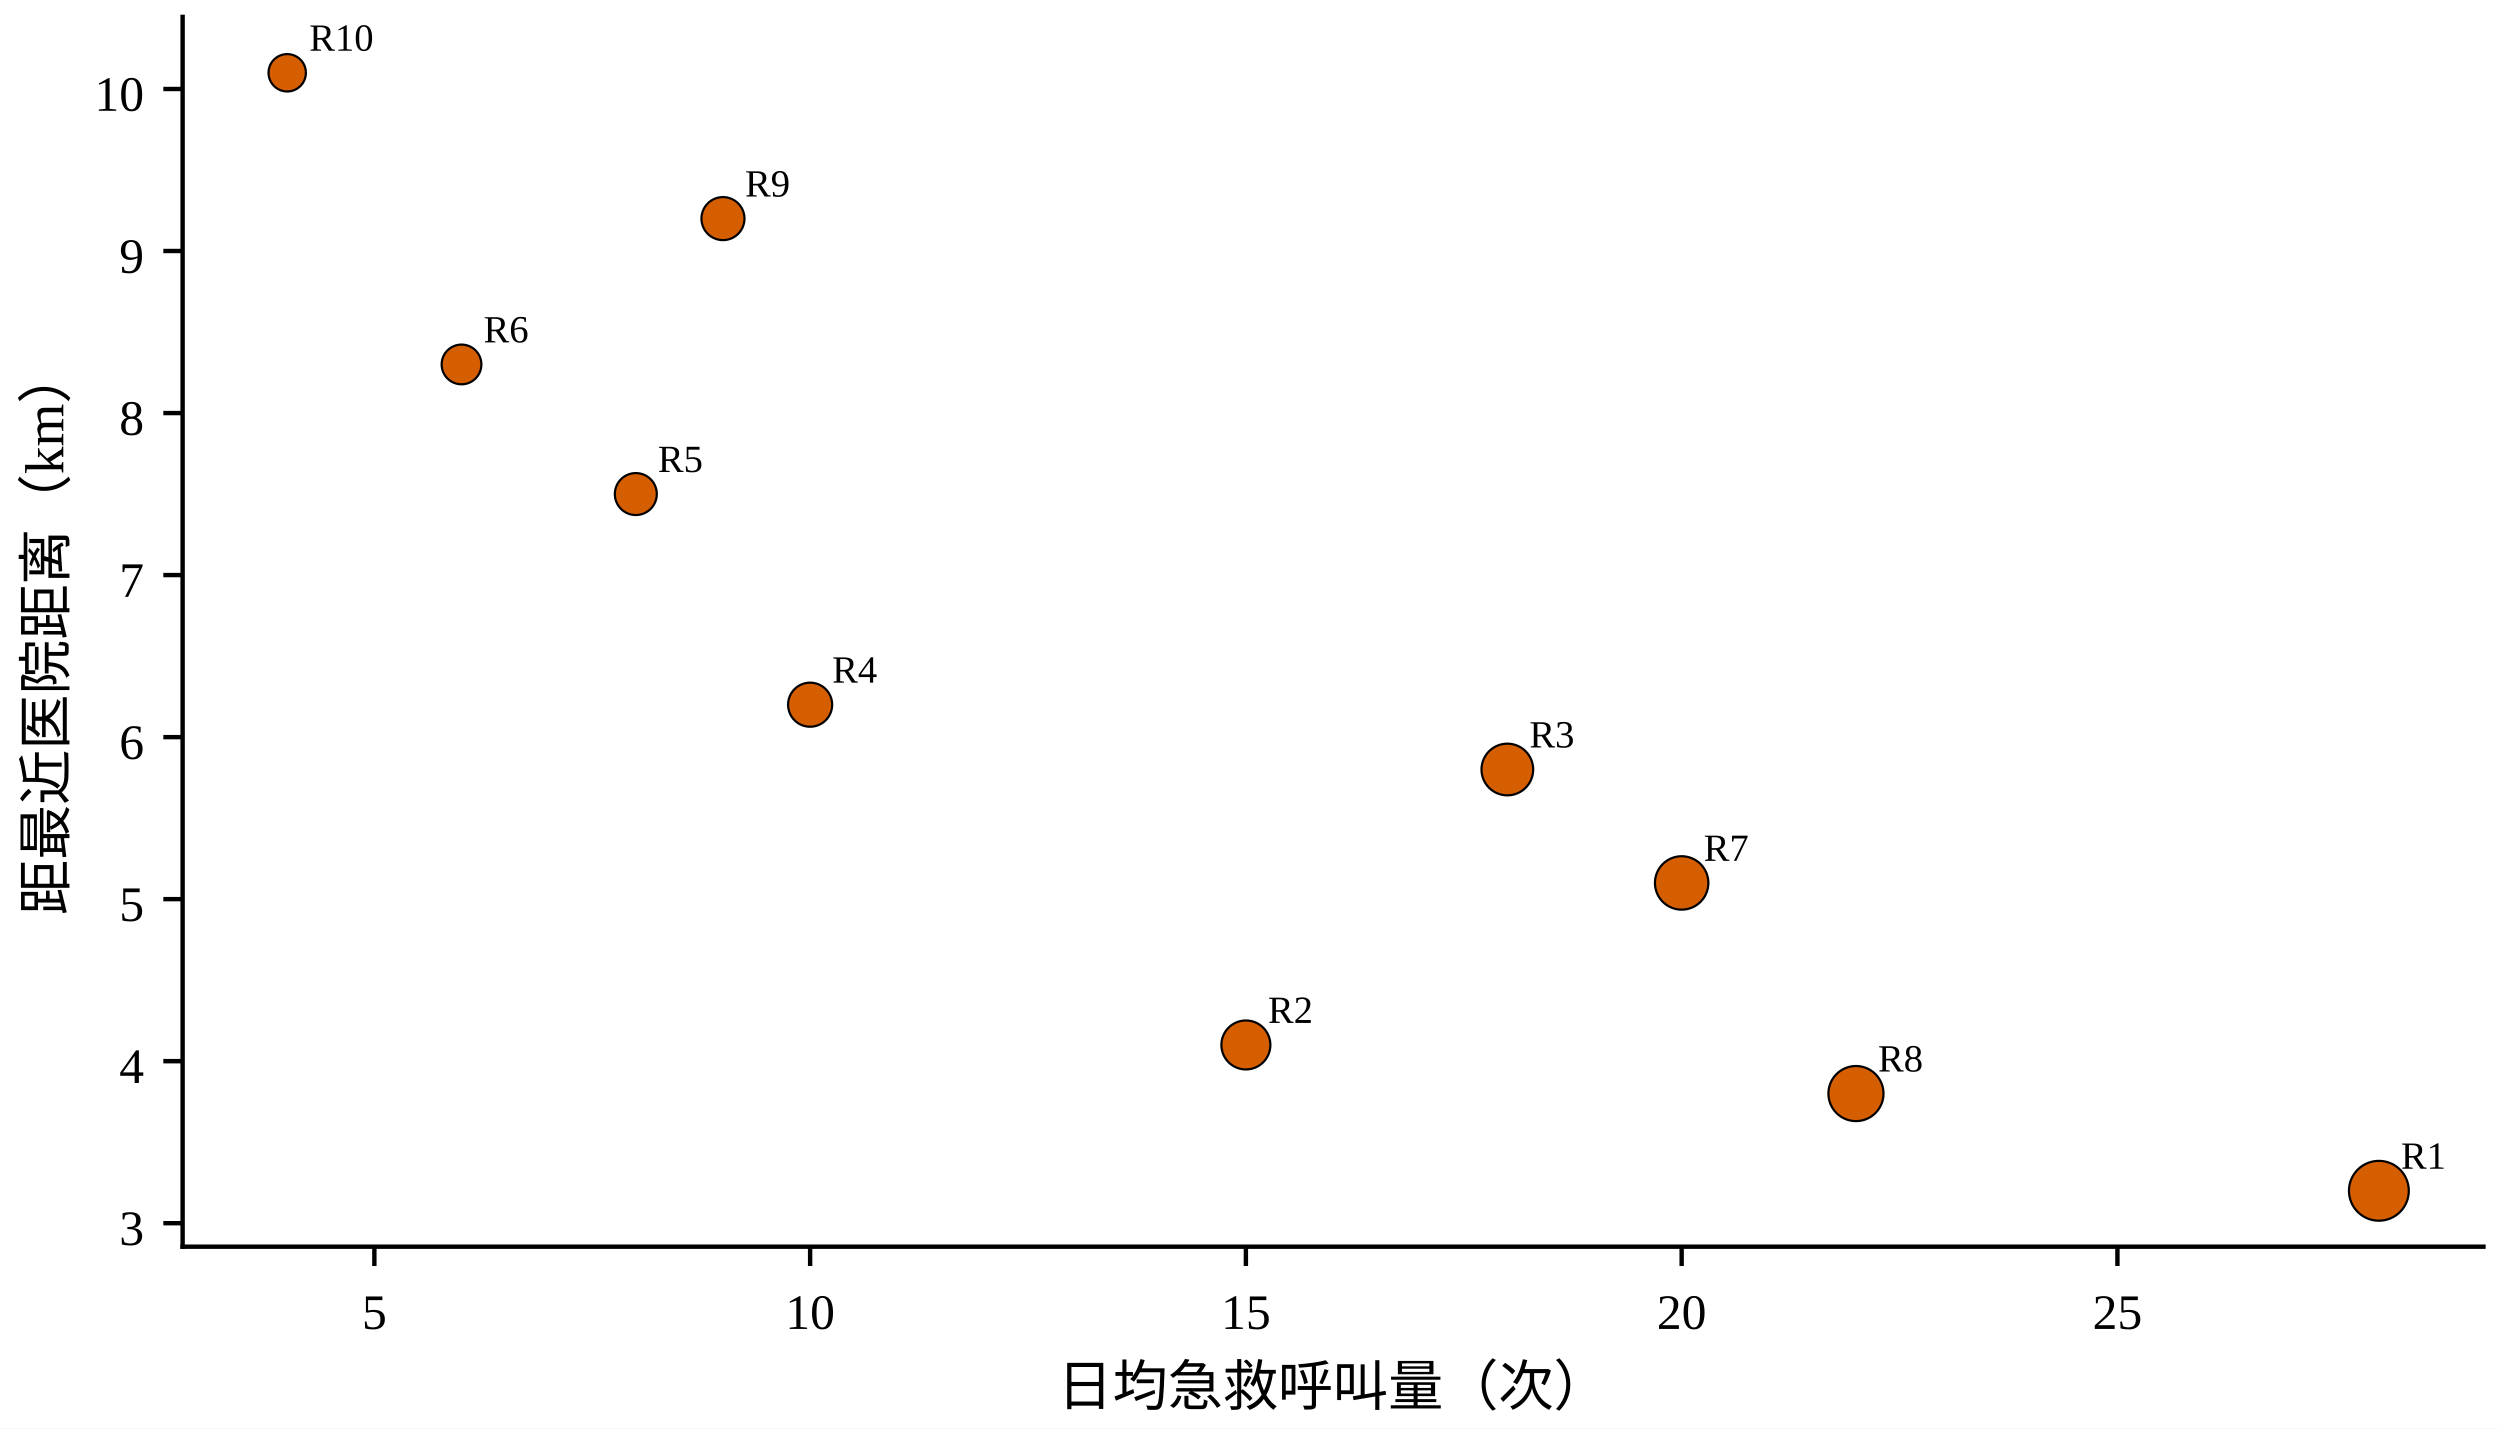
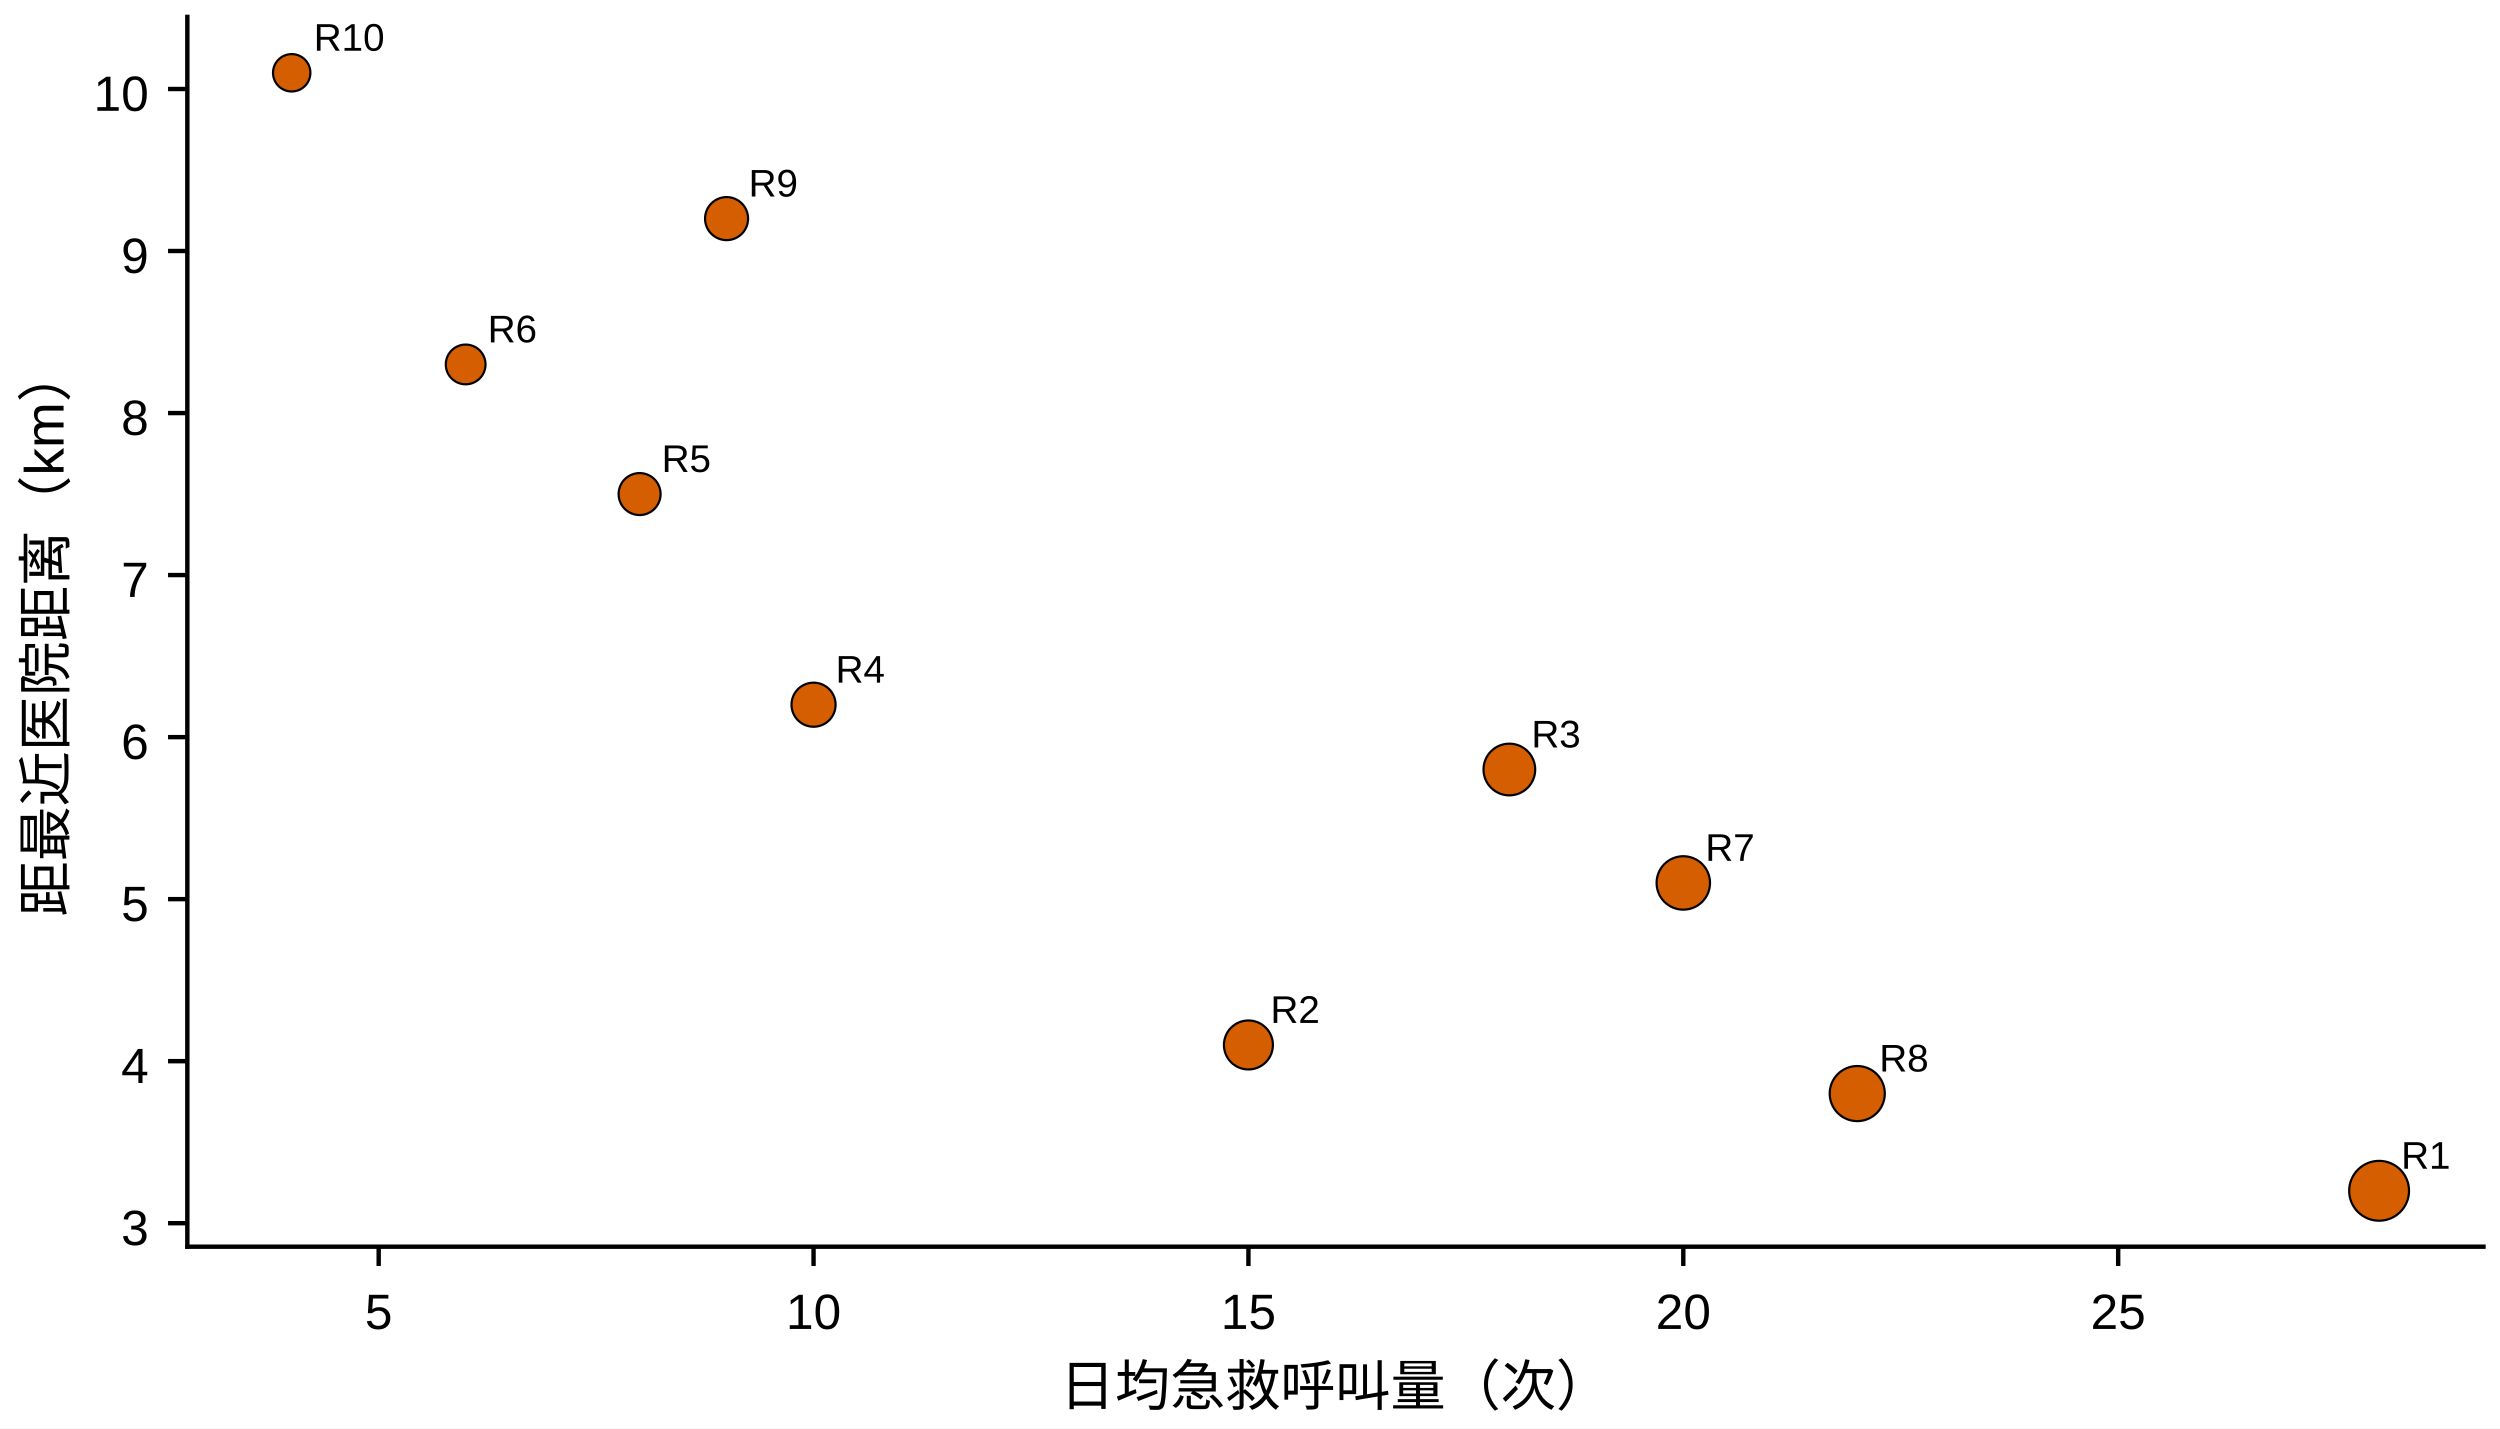
<svg xmlns="http://www.w3.org/2000/svg" xmlns:xlink="http://www.w3.org/1999/xlink" width="453.6pt" height="259.2pt" viewBox="0 0 453.6 259.2" version="1.1">
  <defs>
    <style type="text/css">*{stroke-linejoin: round; stroke-linecap: butt}</style>
  </defs>
  <g id="figure_1">
    <g id="patch_1">
-       <path d="M 0 259.2  L 453.6 259.2  L 453.6 0  L 0 0  z " style="fill: #ffffff" />
+       <path d="M 0 259.2 L 453.6 259.2 L 453.6 0 L 0 0 z " style="fill: #ffffff" />
    </g>
    <g id="axes_1">
      <g id="patch_2">
-         <path d="M 33.135 226.2  L 450.6 226.2  L 450.6 3.064  L 33.135 3.064  z " style="fill: #ffffff" />
+         <path d="M 33.99 226.2 L 450.6 226.2 L 450.6 3.064 L 33.99 3.064 z " style="fill: #ffffff" />
      </g>
      <g id="PathCollection_1">
-         <path d="M 431.624 221.489  C 433.065 221.489 434.446 220.916 435.465 219.898  C 436.483 218.879 437.055 217.498 437.055 216.057  C 437.055 214.617 436.483 213.235 435.465 212.217  C 434.446 211.198 433.065 210.626 431.624 210.626  C 430.184 210.626 428.802 211.198 427.784 212.217  C 426.765 213.235 426.193 214.617 426.193 216.057  C 426.193 217.498 426.765 218.879 427.784 219.898  C 428.802 220.916 430.184 221.489 431.624 221.489  z " clip-path="url(#pcbd353402e)" style="fill: #d55e00; stroke: #000000; stroke-width: 0.4" />
-         <path d="M 226.054 194.043  C 227.233 194.043 228.364 193.574 229.197 192.741  C 230.03 191.908 230.499 190.777 230.499 189.598  C 230.499 188.42 230.03 187.289 229.197 186.456  C 228.364 185.623 227.233 185.154 226.054 185.154  C 224.876 185.154 223.745 185.623 222.912 186.456  C 222.079 187.289 221.61 188.42 221.61 189.598  C 221.61 190.777 222.079 191.908 222.912 192.741  C 223.745 193.574 224.876 194.043 226.054 194.043  z " clip-path="url(#pcbd353402e)" style="fill: #d55e00; stroke: #000000; stroke-width: 0.4" />
-         <path d="M 273.494 144.311  C 274.738 144.311 275.931 143.817 276.81 142.937  C 277.69 142.058 278.184 140.865 278.184 139.621  C 278.184 138.377 277.69 137.184 276.81 136.304  C 275.931 135.425 274.738 134.93 273.494 134.93  C 272.25 134.93 271.057 135.425 270.177 136.304  C 269.297 137.184 268.803 138.377 268.803 139.621  C 268.803 140.865 269.297 142.058 270.177 142.937  C 271.057 143.817 272.25 144.311 273.494 144.311  z " clip-path="url(#pcbd353402e)" style="fill: #d55e00; stroke: #000000; stroke-width: 0.4" />
-         <path d="M 146.989 131.861  C 148.05 131.861 149.068 131.44 149.818 130.69  C 150.568 129.94 150.989 128.922 150.989 127.861  C 150.989 126.801 150.568 125.783 149.818 125.033  C 149.068 124.283 148.05 123.861 146.989 123.861  C 145.928 123.861 144.911 124.283 144.161 125.033  C 143.411 125.783 142.989 126.801 142.989 127.861  C 142.989 128.922 143.411 129.94 144.161 130.69  C 144.911 131.44 145.928 131.861 146.989 131.861  z " clip-path="url(#pcbd353402e)" style="fill: #d55e00; stroke: #000000; stroke-width: 0.4" />
-         <path d="M 115.363 93.451  C 116.373 93.451 117.342 93.05 118.056 92.336  C 118.77 91.622 119.171 90.653 119.171 89.643  C 119.171 88.633 118.77 87.665 118.056 86.951  C 117.342 86.237 116.373 85.835 115.363 85.835  C 114.353 85.835 113.385 86.237 112.671 86.951  C 111.956 87.665 111.555 88.633 111.555 89.643  C 111.555 90.653 111.956 91.622 112.671 92.336  C 113.385 93.05 114.353 93.451 115.363 93.451  z " clip-path="url(#pcbd353402e)" style="fill: #d55e00; stroke: #000000; stroke-width: 0.4" />
-         <path d="M 83.737 69.73  C 84.693 69.73 85.61 69.35 86.287 68.674  C 86.963 67.998 87.343 67.08 87.343 66.124  C 87.343 65.168 86.963 64.251 86.287 63.575  C 85.61 62.899 84.693 62.519 83.737 62.519  C 82.781 62.519 81.864 62.899 81.187 63.575  C 80.511 64.251 80.131 65.168 80.131 66.124  C 80.131 67.08 80.511 67.998 81.187 68.674  C 81.864 69.35 82.781 69.73 83.737 69.73  z " clip-path="url(#pcbd353402e)" style="fill: #d55e00; stroke: #000000; stroke-width: 0.4" />
-         <path d="M 305.12 165.048  C 306.405 165.048 307.638 164.537 308.548 163.628  C 309.457 162.719 309.967 161.485 309.967 160.2  C 309.967 158.914 309.457 157.681 308.548 156.772  C 307.638 155.863 306.405 155.352 305.12 155.352  C 303.834 155.352 302.601 155.863 301.692 156.772  C 300.783 157.681 300.272 158.914 300.272 160.2  C 300.272 161.485 300.783 162.719 301.692 163.628  C 302.601 164.537 303.834 165.048 305.12 165.048  z " clip-path="url(#pcbd353402e)" style="fill: #d55e00; stroke: #000000; stroke-width: 0.4" />
-         <path d="M 336.746 203.418  C 338.072 203.418 339.344 202.891 340.281 201.954  C 341.219 201.016 341.746 199.744 341.746 198.418  C 341.746 197.092 341.219 195.82 340.281 194.883  C 339.344 193.945 338.072 193.418 336.746 193.418  C 335.42 193.418 334.148 193.945 333.21 194.883  C 332.273 195.82 331.746 197.092 331.746 198.418  C 331.746 199.744 332.273 201.016 333.21 201.954  C 334.148 202.891 335.42 203.418 336.746 203.418  z " clip-path="url(#pcbd353402e)" style="fill: #d55e00; stroke: #000000; stroke-width: 0.4" />
-         <path d="M 131.176 43.571  C 132.212 43.571 133.205 43.159 133.937 42.427  C 134.67 41.695 135.081 40.701 135.081 39.666  C 135.081 38.63 134.67 37.637 133.937 36.904  C 133.205 36.172 132.212 35.76 131.176 35.76  C 130.14 35.76 129.147 36.172 128.415 36.904  C 127.682 37.637 127.271 38.63 127.271 39.666  C 127.271 40.701 127.682 41.695 128.415 42.427  C 129.147 43.159 130.14 43.571 131.176 43.571  z " clip-path="url(#pcbd353402e)" style="fill: #d55e00; stroke: #000000; stroke-width: 0.4" />
-         <path d="M 52.111 16.598  C 53.01 16.598 53.873 16.241 54.509 15.605  C 55.145 14.969 55.502 14.106 55.502 13.207  C 55.502 12.307 55.145 11.445 54.509 10.809  C 53.873 10.173 53.01 9.816 52.111 9.816  C 51.212 9.816 50.349 10.173 49.713 10.809  C 49.077 11.445 48.72 12.307 48.72 13.207  C 48.72 14.106 49.077 14.969 49.713 15.605  C 50.349 16.241 51.212 16.598 52.111 16.598  z " clip-path="url(#pcbd353402e)" style="fill: #d55e00; stroke: #000000; stroke-width: 0.4" />
+         <path d="M 431.663 221.489 C 433.103 221.489 434.485 220.916 435.504 219.898 C 436.522 218.879 437.094 217.498 437.094 216.057 C 437.094 214.617 436.522 213.235 435.504 212.217 C 434.485 211.198 433.103 210.626 431.663 210.626 C 430.223 210.626 428.841 211.198 427.822 212.217 C 426.804 213.235 426.232 214.617 426.232 216.057 C 426.232 217.498 426.804 218.879 427.822 219.898 C 428.841 220.916 430.223 221.489 431.663 221.489 z " clip-path="url(#p48abd569ba)" style="fill: #d55e00; stroke: #000000; stroke-width: 0.4" />
+         <path d="M 226.514 194.043 C 227.693 194.043 228.823 193.574 229.657 192.741 C 230.49 191.908 230.958 190.777 230.958 189.598 C 230.958 188.42 230.49 187.289 229.657 186.456 C 228.823 185.623 227.693 185.154 226.514 185.154 C 225.336 185.154 224.205 185.623 223.372 186.456 C 222.538 187.289 222.07 188.42 222.07 189.598 C 222.07 190.777 222.538 191.908 223.372 192.741 C 224.205 193.574 225.336 194.043 226.514 194.043 z " clip-path="url(#p48abd569ba)" style="fill: #d55e00; stroke: #000000; stroke-width: 0.4" />
+         <path d="M 273.856 144.311 C 275.1 144.311 276.293 143.817 277.173 142.937 C 278.053 142.058 278.547 140.865 278.547 139.621 C 278.547 138.377 278.053 137.184 277.173 136.304 C 276.293 135.425 275.1 134.93 273.856 134.93 C 272.612 134.93 271.419 135.425 270.54 136.304 C 269.66 137.184 269.166 138.377 269.166 139.621 C 269.166 140.865 269.66 142.058 270.54 142.937 C 271.419 143.817 272.612 144.311 273.856 144.311 z " clip-path="url(#p48abd569ba)" style="fill: #d55e00; stroke: #000000; stroke-width: 0.4" />
+         <path d="M 147.611 131.861 C 148.672 131.861 149.689 131.44 150.439 130.69 C 151.19 129.94 151.611 128.922 151.611 127.861 C 151.611 126.801 151.19 125.783 150.439 125.033 C 149.689 124.283 148.672 123.861 147.611 123.861 C 146.55 123.861 145.533 124.283 144.783 125.033 C 144.032 125.783 143.611 126.801 143.611 127.861 C 143.611 128.922 144.032 129.94 144.783 130.69 C 145.533 131.44 146.55 131.861 147.611 131.861 z " clip-path="url(#p48abd569ba)" style="fill: #d55e00; stroke: #000000; stroke-width: 0.4" />
+         <path d="M 116.05 93.451 C 117.06 93.451 118.028 93.05 118.742 92.336 C 119.456 91.622 119.858 90.653 119.858 89.643 C 119.858 88.633 119.456 87.665 118.742 86.951 C 118.028 86.237 117.06 85.835 116.05 85.835 C 115.04 85.835 114.071 86.237 113.357 86.951 C 112.643 87.665 112.242 88.633 112.242 89.643 C 112.242 90.653 112.643 91.622 113.357 92.336 C 114.071 93.05 115.04 93.451 116.05 93.451 z " clip-path="url(#p48abd569ba)" style="fill: #d55e00; stroke: #000000; stroke-width: 0.4" />
+         <path d="M 84.488 69.73 C 85.445 69.73 86.362 69.35 87.038 68.674 C 87.714 67.998 88.094 67.08 88.094 66.124 C 88.094 65.168 87.714 64.251 87.038 63.575 C 86.362 62.899 85.445 62.519 84.488 62.519 C 83.532 62.519 82.615 62.899 81.939 63.575 C 81.263 64.251 80.883 65.168 80.883 66.124 C 80.883 67.08 81.263 67.998 81.939 68.674 C 82.615 69.35 83.532 69.73 84.488 69.73 z " clip-path="url(#p48abd569ba)" style="fill: #d55e00; stroke: #000000; stroke-width: 0.4" />
+         <path d="M 305.418 165.048 C 306.703 165.048 307.936 164.537 308.845 163.628 C 309.755 162.719 310.265 161.485 310.265 160.2 C 310.265 158.914 309.755 157.681 308.845 156.772 C 307.936 155.863 306.703 155.352 305.418 155.352 C 304.132 155.352 302.899 155.863 301.99 156.772 C 301.081 157.681 300.57 158.914 300.57 160.2 C 300.57 161.485 301.081 162.719 301.99 163.628 C 302.899 164.537 304.132 165.048 305.418 165.048 z " clip-path="url(#p48abd569ba)" style="fill: #d55e00; stroke: #000000; stroke-width: 0.4" />
+         <path d="M 336.979 203.418 C 338.305 203.418 339.577 202.891 340.515 201.954 C 341.452 201.016 341.979 199.744 341.979 198.418 C 341.979 197.092 341.452 195.82 340.515 194.883 C 339.577 193.945 338.305 193.418 336.979 193.418 C 335.653 193.418 334.381 193.945 333.443 194.883 C 332.506 195.82 331.979 197.092 331.979 198.418 C 331.979 199.744 332.506 201.016 333.443 201.954 C 334.381 202.891 335.653 203.418 336.979 203.418 z " clip-path="url(#p48abd569ba)" style="fill: #d55e00; stroke: #000000; stroke-width: 0.4" />
+         <path d="M 131.83 43.571 C 132.866 43.571 133.859 43.159 134.592 42.427 C 135.324 41.695 135.735 40.701 135.735 39.666 C 135.735 38.63 135.324 37.637 134.592 36.904 C 133.859 36.172 132.866 35.76 131.83 35.76 C 130.795 35.76 129.801 36.172 129.069 36.904 C 128.337 37.637 127.925 38.63 127.925 39.666 C 127.925 40.701 128.337 41.695 129.069 42.427 C 129.801 43.159 130.795 43.571 131.83 43.571 z " clip-path="url(#p48abd569ba)" style="fill: #d55e00; stroke: #000000; stroke-width: 0.4" />
+         <path d="M 52.927 16.598 C 53.826 16.598 54.689 16.241 55.325 15.605 C 55.961 14.969 56.318 14.106 56.318 13.207 C 56.318 12.307 55.961 11.445 55.325 10.809 C 54.689 10.173 53.826 9.816 52.927 9.816 C 52.028 9.816 51.165 10.173 50.529 10.809 C 49.893 11.445 49.536 12.307 49.536 13.207 C 49.536 14.106 49.893 14.969 50.529 15.605 C 51.165 16.241 52.028 16.598 52.927 16.598 z " clip-path="url(#p48abd569ba)" style="fill: #d55e00; stroke: #000000; stroke-width: 0.4" />
      </g>
      <g id="matplotlib.axis_1">
        <g id="xtick_1">
          <g id="line2d_1">
            <defs>
-               <path id="me7ff045425" d="M 0 0  L 0 3.5  " style="stroke: #000000; stroke-width: 0.8" />
+               <path id="m8ef9e5638d" d="M 0 0 L 0 3.5 " style="stroke: #000000; stroke-width: 0.8" />
            </defs>
            <g>
-               <use xlink:href="#me7ff045425" x="67.924" y="226.2" style="stroke: #000000; stroke-width: 0.8" />
+               <use xlink:href="#m8ef9e5638d" x="68.708" y="226.2" style="stroke: #000000; stroke-width: 0.8" />
            </g>
          </g>
          <g id="text_1">
-             <text style="font-size: 9px; font-family: 'Noto Serif SC', 'Times New Roman', 'Times', 'DejaVu Serif', serif; text-anchor: middle" x="67.924" y="241.12" transform="rotate(-0 67.92395 241.1198)">5</text>
+             <text style="font-size: 9px; font-family: 'Noto Sans SC', 'Arial', 'Helvetica', 'DejaVu Sans', sans-serif; text-anchor: middle" x="68.708" y="241.12" transform="rotate(-0 68.7077 241.1198)">5</text>
          </g>
        </g>
        <g id="xtick_2">
          <g id="line2d_2">
            <g>
-               <use xlink:href="#me7ff045425" x="146.989" y="226.2" style="stroke: #000000; stroke-width: 0.8" />
+               <use xlink:href="#m8ef9e5638d" x="147.611" y="226.2" style="stroke: #000000; stroke-width: 0.8" />
            </g>
          </g>
          <g id="text_2">
-             <text style="font-size: 9px; font-family: 'Noto Serif SC', 'Times New Roman', 'Times', 'DejaVu Serif', serif; text-anchor: middle" x="146.989" y="241.12" transform="rotate(-0 146.9892 241.1198)">10</text>
+             <text style="font-size: 9px; font-family: 'Noto Sans SC', 'Arial', 'Helvetica', 'DejaVu Sans', sans-serif; text-anchor: middle" x="147.611" y="241.12" transform="rotate(-0 147.611 241.1198)">10</text>
          </g>
        </g>
        <g id="xtick_3">
          <g id="line2d_3">
            <g>
-               <use xlink:href="#me7ff045425" x="226.054" y="226.2" style="stroke: #000000; stroke-width: 0.8" />
+               <use xlink:href="#m8ef9e5638d" x="226.514" y="226.2" style="stroke: #000000; stroke-width: 0.8" />
            </g>
          </g>
          <g id="text_3">
-             <text style="font-size: 9px; font-family: 'Noto Serif SC', 'Times New Roman', 'Times', 'DejaVu Serif', serif; text-anchor: middle" x="226.054" y="241.12" transform="rotate(-0 226.0545 241.1198)">15</text>
+             <text style="font-size: 9px; font-family: 'Noto Sans SC', 'Arial', 'Helvetica', 'DejaVu Sans', sans-serif; text-anchor: middle" x="226.514" y="241.12" transform="rotate(-0 226.5143 241.1198)">15</text>
          </g>
        </g>
        <g id="xtick_4">
          <g id="line2d_4">
            <g>
-               <use xlink:href="#me7ff045425" x="305.12" y="226.2" style="stroke: #000000; stroke-width: 0.8" />
+               <use xlink:href="#m8ef9e5638d" x="305.418" y="226.2" style="stroke: #000000; stroke-width: 0.8" />
            </g>
          </g>
          <g id="text_4">
-             <text style="font-size: 9px; font-family: 'Noto Serif SC', 'Times New Roman', 'Times', 'DejaVu Serif', serif; text-anchor: middle" x="305.12" y="241.12" transform="rotate(-0 305.1197 241.1198)">20</text>
+             <text style="font-size: 9px; font-family: 'Noto Sans SC', 'Arial', 'Helvetica', 'DejaVu Sans', sans-serif; text-anchor: middle" x="305.418" y="241.12" transform="rotate(-0 305.4177 241.1198)">20</text>
          </g>
        </g>
        <g id="xtick_5">
          <g id="line2d_5">
            <g>
-               <use xlink:href="#me7ff045425" x="384.185" y="226.2" style="stroke: #000000; stroke-width: 0.8" />
+               <use xlink:href="#m8ef9e5638d" x="384.321" y="226.2" style="stroke: #000000; stroke-width: 0.8" />
            </g>
          </g>
          <g id="text_5">
-             <text style="font-size: 9px; font-family: 'Noto Serif SC', 'Times New Roman', 'Times', 'DejaVu Serif', serif; text-anchor: middle" x="384.185" y="241.12" transform="rotate(-0 384.185 241.1198)">25</text>
+             <text style="font-size: 9px; font-family: 'Noto Sans SC', 'Arial', 'Helvetica', 'DejaVu Sans', sans-serif; text-anchor: middle" x="384.321" y="241.12" transform="rotate(-0 384.321 241.1198)">25</text>
          </g>
        </g>
        <g id="text_6">
-           <text style="font-size: 10px; font-family: 'Noto Serif SC', 'Times New Roman', 'Times', 'DejaVu Serif', serif; text-anchor: middle" x="241.868" y="255" transform="rotate(-0 241.8675 254.9998)">日均急救呼叫量（次）</text>
+           <text style="font-size: 10px; font-family: 'Noto Sans SC', 'Arial', 'Helvetica', 'DejaVu Sans', sans-serif; text-anchor: middle" x="242.295" y="255" transform="rotate(-0 242.295 254.9998)">日均急救呼叫量（次）</text>
        </g>
      </g>
      <g id="matplotlib.axis_2">
        <g id="ytick_1">
          <g id="line2d_6">
            <defs>
-               <path id="m5c036b4e29" d="M 0 0  L -3.5 0  " style="stroke: #000000; stroke-width: 0.8" />
+               <path id="ma299a8829c" d="M 0 0 L -3.5 0 " style="stroke: #000000; stroke-width: 0.8" />
            </defs>
            <g>
-               <use xlink:href="#m5c036b4e29" x="33.135" y="221.937" style="stroke: #000000; stroke-width: 0.8" />
+               <use xlink:href="#ma299a8829c" x="33.99" y="221.937" style="stroke: #000000; stroke-width: 0.8" />
            </g>
          </g>
          <g id="text_7">
-             <text style="font-size: 9px; font-family: 'Noto Serif SC', 'Times New Roman', 'Times', 'DejaVu Serif', serif; text-anchor: end" x="26.135" y="225.897" transform="rotate(-0 26.13524 225.897)">3</text>
+             <text style="font-size: 9px; font-family: 'Noto Sans SC', 'Arial', 'Helvetica', 'DejaVu Sans', sans-serif; text-anchor: end" x="26.99" y="225.897" transform="rotate(-0 26.99024 225.897)">3</text>
          </g>
        </g>
        <g id="ytick_2">
          <g id="line2d_7">
            <g>
-               <use xlink:href="#m5c036b4e29" x="33.135" y="192.538" style="stroke: #000000; stroke-width: 0.8" />
+               <use xlink:href="#ma299a8829c" x="33.99" y="192.538" style="stroke: #000000; stroke-width: 0.8" />
            </g>
          </g>
          <g id="text_8">
-             <text style="font-size: 9px; font-family: 'Noto Serif SC', 'Times New Roman', 'Times', 'DejaVu Serif', serif; text-anchor: end" x="26.135" y="196.498" transform="rotate(-0 26.13524 196.4983)">4</text>
+             <text style="font-size: 9px; font-family: 'Noto Sans SC', 'Arial', 'Helvetica', 'DejaVu Sans', sans-serif; text-anchor: end" x="26.99" y="196.498" transform="rotate(-0 26.99024 196.4983)">4</text>
          </g>
        </g>
        <g id="ytick_3">
          <g id="line2d_8">
            <g>
-               <use xlink:href="#m5c036b4e29" x="33.135" y="163.14" style="stroke: #000000; stroke-width: 0.8" />
+               <use xlink:href="#ma299a8829c" x="33.99" y="163.14" style="stroke: #000000; stroke-width: 0.8" />
            </g>
          </g>
          <g id="text_9">
-             <text style="font-size: 9px; font-family: 'Noto Serif SC', 'Times New Roman', 'Times', 'DejaVu Serif', serif; text-anchor: end" x="26.135" y="167.1" transform="rotate(-0 26.13524 167.0997)">5</text>
+             <text style="font-size: 9px; font-family: 'Noto Sans SC', 'Arial', 'Helvetica', 'DejaVu Sans', sans-serif; text-anchor: end" x="26.99" y="167.1" transform="rotate(-0 26.99024 167.0997)">5</text>
          </g>
        </g>
        <g id="ytick_4">
          <g id="line2d_9">
            <g>
-               <use xlink:href="#m5c036b4e29" x="33.135" y="133.741" style="stroke: #000000; stroke-width: 0.8" />
+               <use xlink:href="#ma299a8829c" x="33.99" y="133.741" style="stroke: #000000; stroke-width: 0.8" />
            </g>
          </g>
          <g id="text_10">
-             <text style="font-size: 9px; font-family: 'Noto Serif SC', 'Times New Roman', 'Times', 'DejaVu Serif', serif; text-anchor: end" x="26.135" y="137.701" transform="rotate(-0 26.13524 137.7011)">6</text>
+             <text style="font-size: 9px; font-family: 'Noto Sans SC', 'Arial', 'Helvetica', 'DejaVu Sans', sans-serif; text-anchor: end" x="26.99" y="137.701" transform="rotate(-0 26.99024 137.7011)">6</text>
          </g>
        </g>
        <g id="ytick_5">
          <g id="line2d_10">
            <g>
-               <use xlink:href="#m5c036b4e29" x="33.135" y="104.342" style="stroke: #000000; stroke-width: 0.8" />
+               <use xlink:href="#ma299a8829c" x="33.99" y="104.342" style="stroke: #000000; stroke-width: 0.8" />
            </g>
          </g>
          <g id="text_11">
-             <text style="font-size: 9px; font-family: 'Noto Serif SC', 'Times New Roman', 'Times', 'DejaVu Serif', serif; text-anchor: end" x="26.135" y="108.302" transform="rotate(-0 26.13524 108.3025)">7</text>
+             <text style="font-size: 9px; font-family: 'Noto Sans SC', 'Arial', 'Helvetica', 'DejaVu Sans', sans-serif; text-anchor: end" x="26.99" y="108.302" transform="rotate(-0 26.99024 108.3025)">7</text>
          </g>
        </g>
        <g id="ytick_6">
          <g id="line2d_11">
            <g>
-               <use xlink:href="#m5c036b4e29" x="33.135" y="74.944" style="stroke: #000000; stroke-width: 0.8" />
+               <use xlink:href="#ma299a8829c" x="33.99" y="74.944" style="stroke: #000000; stroke-width: 0.8" />
            </g>
          </g>
          <g id="text_12">
-             <text style="font-size: 9px; font-family: 'Noto Serif SC', 'Times New Roman', 'Times', 'DejaVu Serif', serif; text-anchor: end" x="26.135" y="78.904" transform="rotate(-0 26.13524 78.90388)">8</text>
+             <text style="font-size: 9px; font-family: 'Noto Sans SC', 'Arial', 'Helvetica', 'DejaVu Sans', sans-serif; text-anchor: end" x="26.99" y="78.904" transform="rotate(-0 26.99024 78.90388)">8</text>
          </g>
        </g>
        <g id="ytick_7">
          <g id="line2d_12">
            <g>
-               <use xlink:href="#m5c036b4e29" x="33.135" y="45.545" style="stroke: #000000; stroke-width: 0.8" />
+               <use xlink:href="#ma299a8829c" x="33.99" y="45.545" style="stroke: #000000; stroke-width: 0.8" />
            </g>
          </g>
          <g id="text_13">
-             <text style="font-size: 9px; font-family: 'Noto Serif SC', 'Times New Roman', 'Times', 'DejaVu Serif', serif; text-anchor: end" x="26.135" y="49.505" transform="rotate(-0 26.13524 49.50526)">9</text>
+             <text style="font-size: 9px; font-family: 'Noto Sans SC', 'Arial', 'Helvetica', 'DejaVu Sans', sans-serif; text-anchor: end" x="26.99" y="49.505" transform="rotate(-0 26.99024 49.50526)">9</text>
          </g>
        </g>
        <g id="ytick_8">
          <g id="line2d_13">
            <g>
-               <use xlink:href="#m5c036b4e29" x="33.135" y="16.147" style="stroke: #000000; stroke-width: 0.8" />
+               <use xlink:href="#ma299a8829c" x="33.99" y="16.147" style="stroke: #000000; stroke-width: 0.8" />
            </g>
          </g>
          <g id="text_14">
-             <text style="font-size: 9px; font-family: 'Noto Serif SC', 'Times New Roman', 'Times', 'DejaVu Serif', serif; text-anchor: end" x="26.135" y="20.107" transform="rotate(-0 26.13524 20.10665)">10</text>
+             <text style="font-size: 9px; font-family: 'Noto Sans SC', 'Arial', 'Helvetica', 'DejaVu Sans', sans-serif; text-anchor: end" x="26.99" y="20.107" transform="rotate(-0 26.99024 20.10665)">10</text>
          </g>
        </g>
        <g id="text_15">
-           <text style="font-size: 10px; font-family: 'Noto Serif SC', 'Times New Roman', 'Times', 'DejaVu Serif', serif; text-anchor: middle" x="11.8" y="114.632" transform="rotate(-90 11.80024 114.632)">距最近医院距离（km）</text>
+           <text style="font-size: 10px; font-family: 'Noto Sans SC', 'Arial', 'Helvetica', 'DejaVu Sans', sans-serif; text-anchor: middle" x="11.8" y="114.632" transform="rotate(-90 11.80024 114.632)">距最近医院距离（km）</text>
        </g>
      </g>
      <g id="patch_3">
-         <path d="M 33.135 226.2  L 33.135 3.064  " style="fill: none; stroke: #000000; stroke-width: 0.8; stroke-linejoin: miter; stroke-linecap: square" />
+         <path d="M 33.99 226.2 L 33.99 3.064 " style="fill: none; stroke: #000000; stroke-width: 0.8; stroke-linejoin: miter; stroke-linecap: square" />
      </g>
      <g id="patch_4">
-         <path d="M 33.135 226.2  L 450.6 226.2  " style="fill: none; stroke: #000000; stroke-width: 0.8; stroke-linejoin: miter; stroke-linecap: square" />
+         <path d="M 33.99 226.2 L 450.6 226.2 " style="fill: none; stroke: #000000; stroke-width: 0.8; stroke-linejoin: miter; stroke-linecap: square" />
      </g>
      <g id="text_16">
-         <text style="font-size: 7px; font-family: 'Noto Serif SC', 'Times New Roman', 'Times', 'DejaVu Serif', serif; text-anchor: start" x="435.624" y="212.057" transform="rotate(-0 435.6241 212.0572)">R1</text>
+         <text style="font-size: 7px; font-family: 'Noto Sans SC', 'Arial', 'Helvetica', 'DejaVu Sans', sans-serif; text-anchor: start" x="435.663" y="212.057" transform="rotate(-0 435.663 212.0572)">R1</text>
      </g>
      <g id="text_17">
-         <text style="font-size: 7px; font-family: 'Noto Serif SC', 'Times New Roman', 'Times', 'DejaVu Serif', serif; text-anchor: start" x="230.054" y="185.598" transform="rotate(-0 230.0545 185.5985)">R2</text>
+         <text style="font-size: 7px; font-family: 'Noto Sans SC', 'Arial', 'Helvetica', 'DejaVu Sans', sans-serif; text-anchor: start" x="230.514" y="185.598" transform="rotate(-0 230.5143 185.5985)">R2</text>
      </g>
      <g id="text_18">
-         <text style="font-size: 7px; font-family: 'Noto Serif SC', 'Times New Roman', 'Times', 'DejaVu Serif', serif; text-anchor: start" x="277.494" y="135.621" transform="rotate(-0 277.4936 135.6208)">R3</text>
+         <text style="font-size: 7px; font-family: 'Noto Sans SC', 'Arial', 'Helvetica', 'DejaVu Sans', sans-serif; text-anchor: start" x="277.856" y="135.621" transform="rotate(-0 277.8563 135.6208)">R3</text>
      </g>
      <g id="text_19">
-         <text style="font-size: 7px; font-family: 'Noto Serif SC', 'Times New Roman', 'Times', 'DejaVu Serif', serif; text-anchor: start" x="150.989" y="123.861" transform="rotate(-0 150.9892 123.8614)">R4</text>
+         <text style="font-size: 7px; font-family: 'Noto Sans SC', 'Arial', 'Helvetica', 'DejaVu Sans', sans-serif; text-anchor: start" x="151.611" y="123.861" transform="rotate(-0 151.611 123.8614)">R4</text>
      </g>
      <g id="text_20">
-         <text style="font-size: 7px; font-family: 'Noto Serif SC', 'Times New Roman', 'Times', 'DejaVu Serif', serif; text-anchor: start" x="119.363" y="85.643" transform="rotate(-0 119.3631 85.64319)">R5</text>
+         <text style="font-size: 7px; font-family: 'Noto Sans SC', 'Arial', 'Helvetica', 'DejaVu Sans', sans-serif; text-anchor: start" x="120.05" y="85.643" transform="rotate(-0 120.0497 85.64319)">R5</text>
      </g>
      <g id="text_21">
-         <text style="font-size: 7px; font-family: 'Noto Serif SC', 'Times New Roman', 'Times', 'DejaVu Serif', serif; text-anchor: start" x="87.737" y="62.124" transform="rotate(-0 87.737 62.12429)">R6</text>
+         <text style="font-size: 7px; font-family: 'Noto Sans SC', 'Arial', 'Helvetica', 'DejaVu Sans', sans-serif; text-anchor: start" x="88.488" y="62.124" transform="rotate(-0 88.48836 62.12429)">R6</text>
      </g>
      <g id="text_22">
-         <text style="font-size: 7px; font-family: 'Noto Serif SC', 'Times New Roman', 'Times', 'DejaVu Serif', serif; text-anchor: start" x="309.12" y="156.2" transform="rotate(-0 309.1197 156.1999)">R7</text>
+         <text style="font-size: 7px; font-family: 'Noto Sans SC', 'Arial', 'Helvetica', 'DejaVu Sans', sans-serif; text-anchor: start" x="309.418" y="156.2" transform="rotate(-0 309.4177 156.1999)">R7</text>
      </g>
      <g id="text_23">
-         <text style="font-size: 7px; font-family: 'Noto Serif SC', 'Times New Roman', 'Times', 'DejaVu Serif', serif; text-anchor: start" x="340.746" y="194.418" transform="rotate(-0 340.7458 194.4181)">R8</text>
+         <text style="font-size: 7px; font-family: 'Noto Sans SC', 'Arial', 'Helvetica', 'DejaVu Sans', sans-serif; text-anchor: start" x="340.979" y="194.418" transform="rotate(-0 340.979 194.4181)">R8</text>
      </g>
      <g id="text_24">
-         <text style="font-size: 7px; font-family: 'Noto Serif SC', 'Times New Roman', 'Times', 'DejaVu Serif', serif; text-anchor: start" x="135.176" y="35.666" transform="rotate(-0 135.1762 35.66554)">R9</text>
+         <text style="font-size: 7px; font-family: 'Noto Sans SC', 'Arial', 'Helvetica', 'DejaVu Sans', sans-serif; text-anchor: start" x="135.83" y="35.666" transform="rotate(-0 135.8304 35.66554)">R9</text>
      </g>
      <g id="text_25">
-         <text style="font-size: 7px; font-family: 'Noto Serif SC', 'Times New Roman', 'Times', 'DejaVu Serif', serif; text-anchor: start" x="56.111" y="9.207" transform="rotate(-0 56.1109 9.206784)">R10</text>
+         <text style="font-size: 7px; font-family: 'Noto Sans SC', 'Arial', 'Helvetica', 'DejaVu Sans', sans-serif; text-anchor: start" x="56.927" y="9.207" transform="rotate(-0 56.92704 9.206784)">R10</text>
      </g>
    </g>
  </g>
  <defs>
-     <clipPath id="pcbd353402e">
-       <rect x="33.135" y="3.064" width="417.465" height="223.135" />
+     <clipPath id="p48abd569ba">
+       <rect x="33.99" y="3.064" width="416.61" height="223.135" />
    </clipPath>
  </defs>
</svg>
